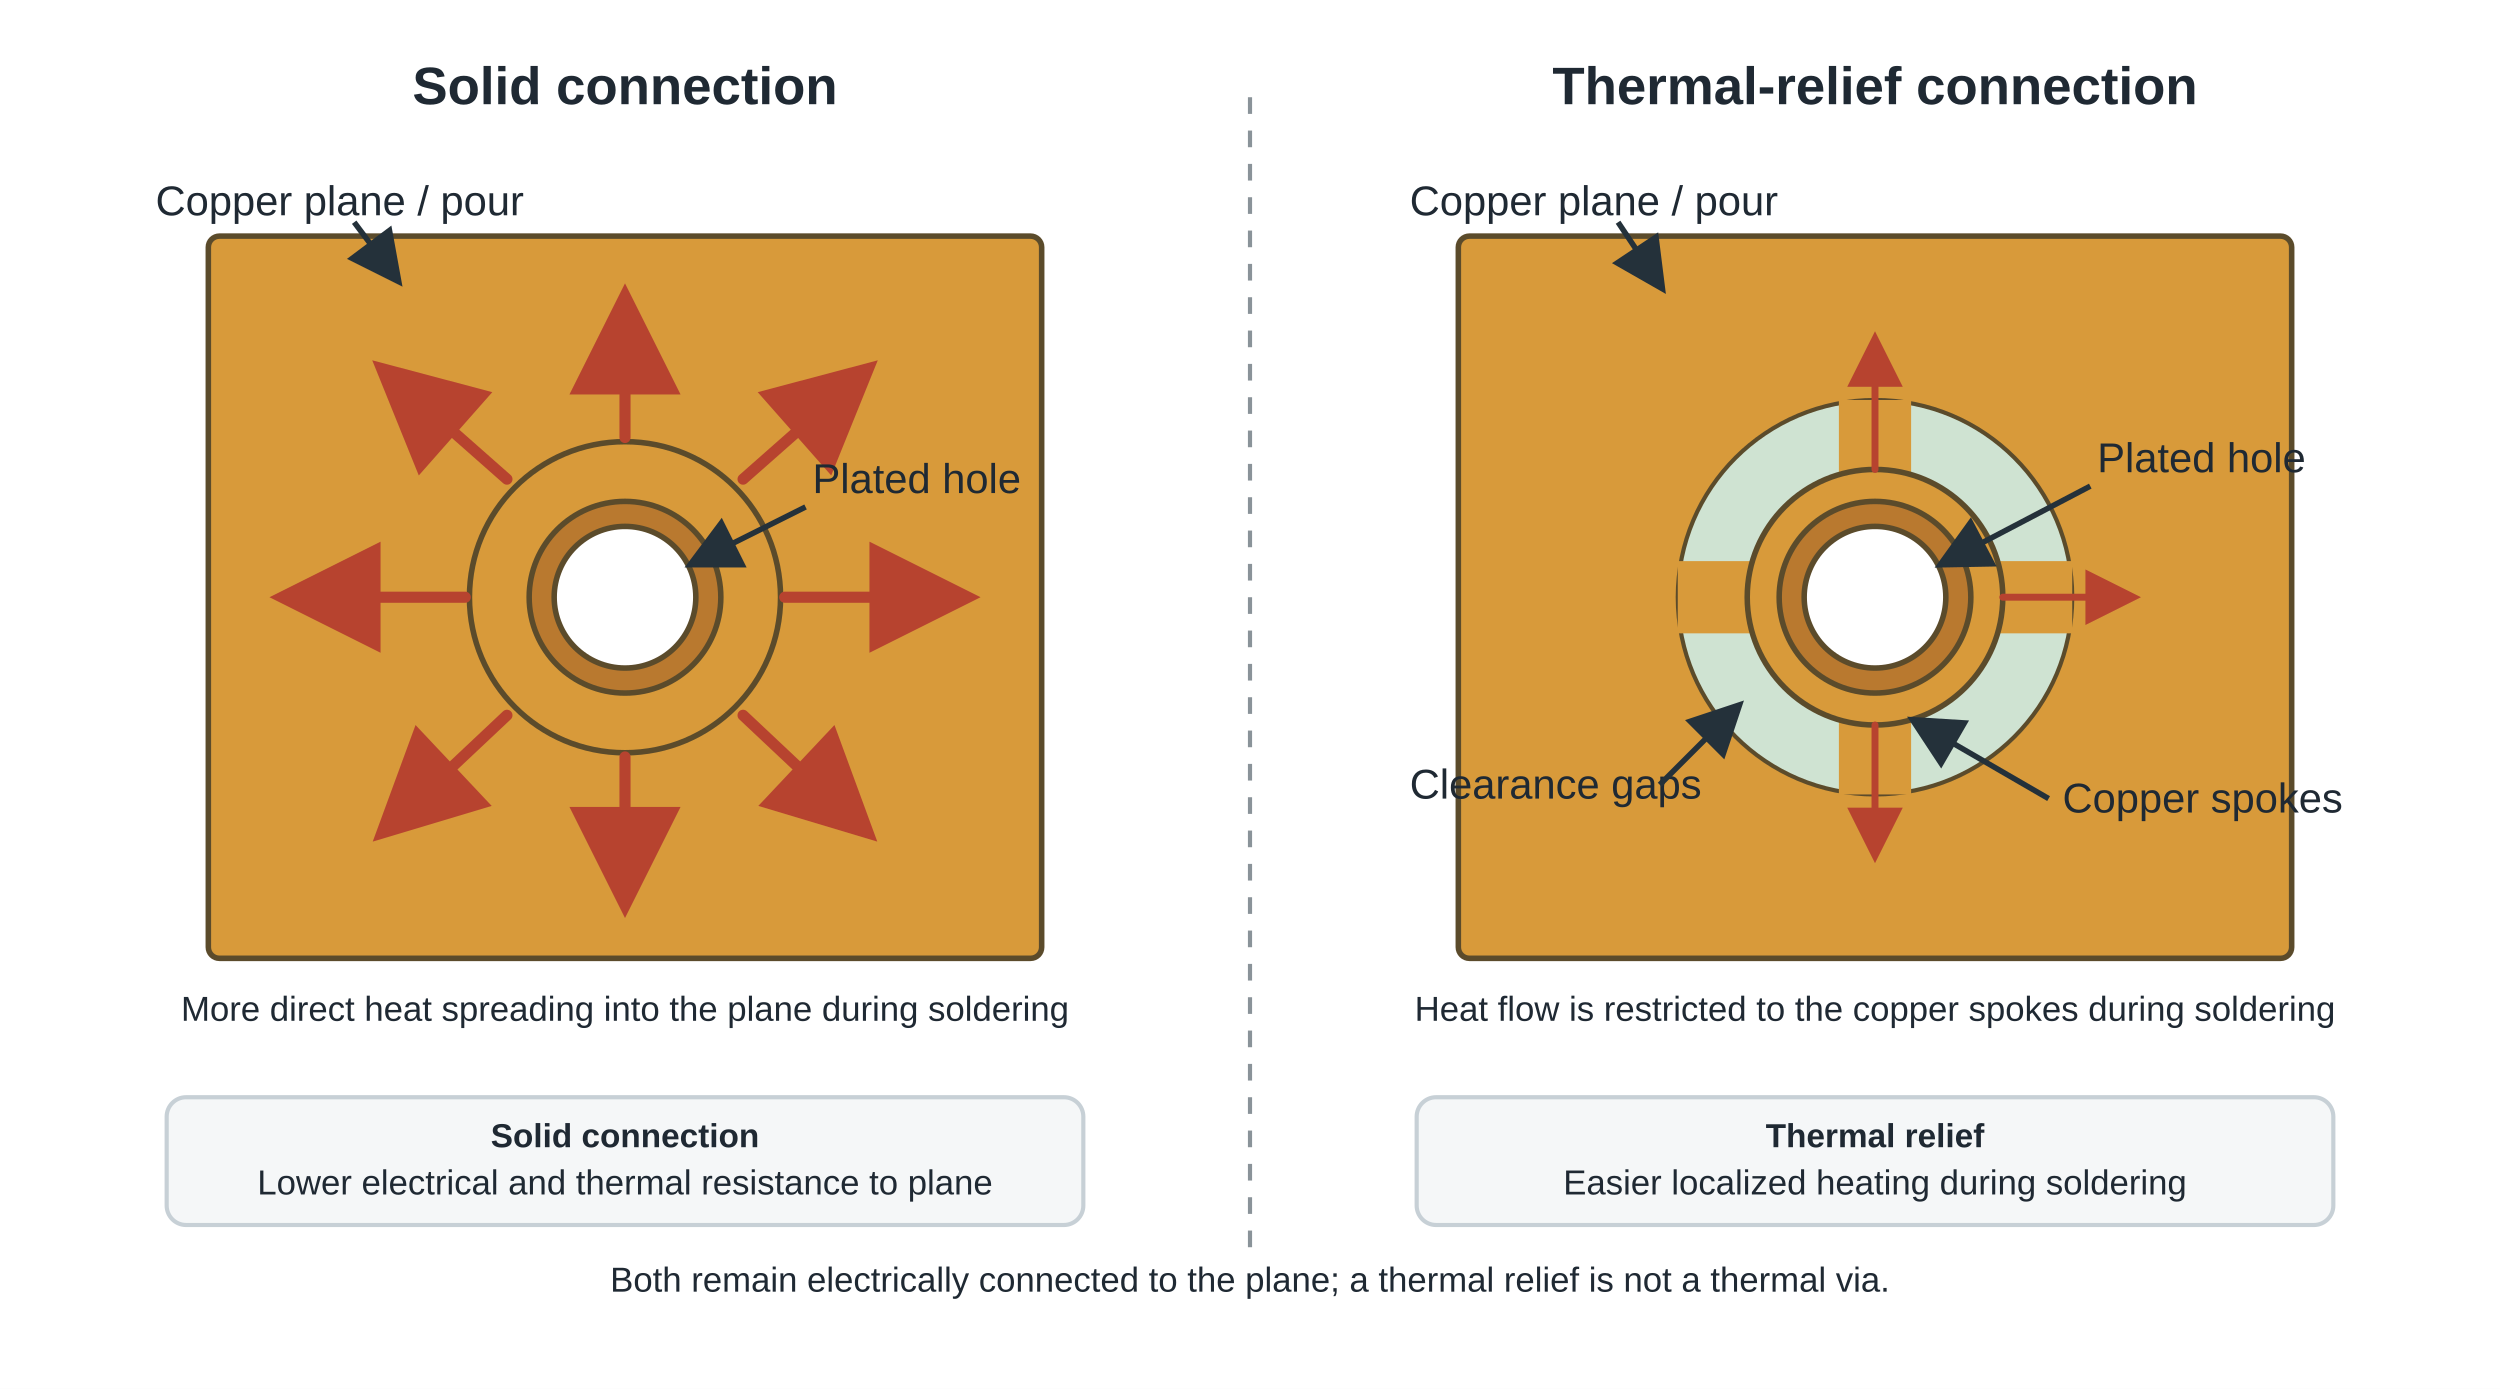
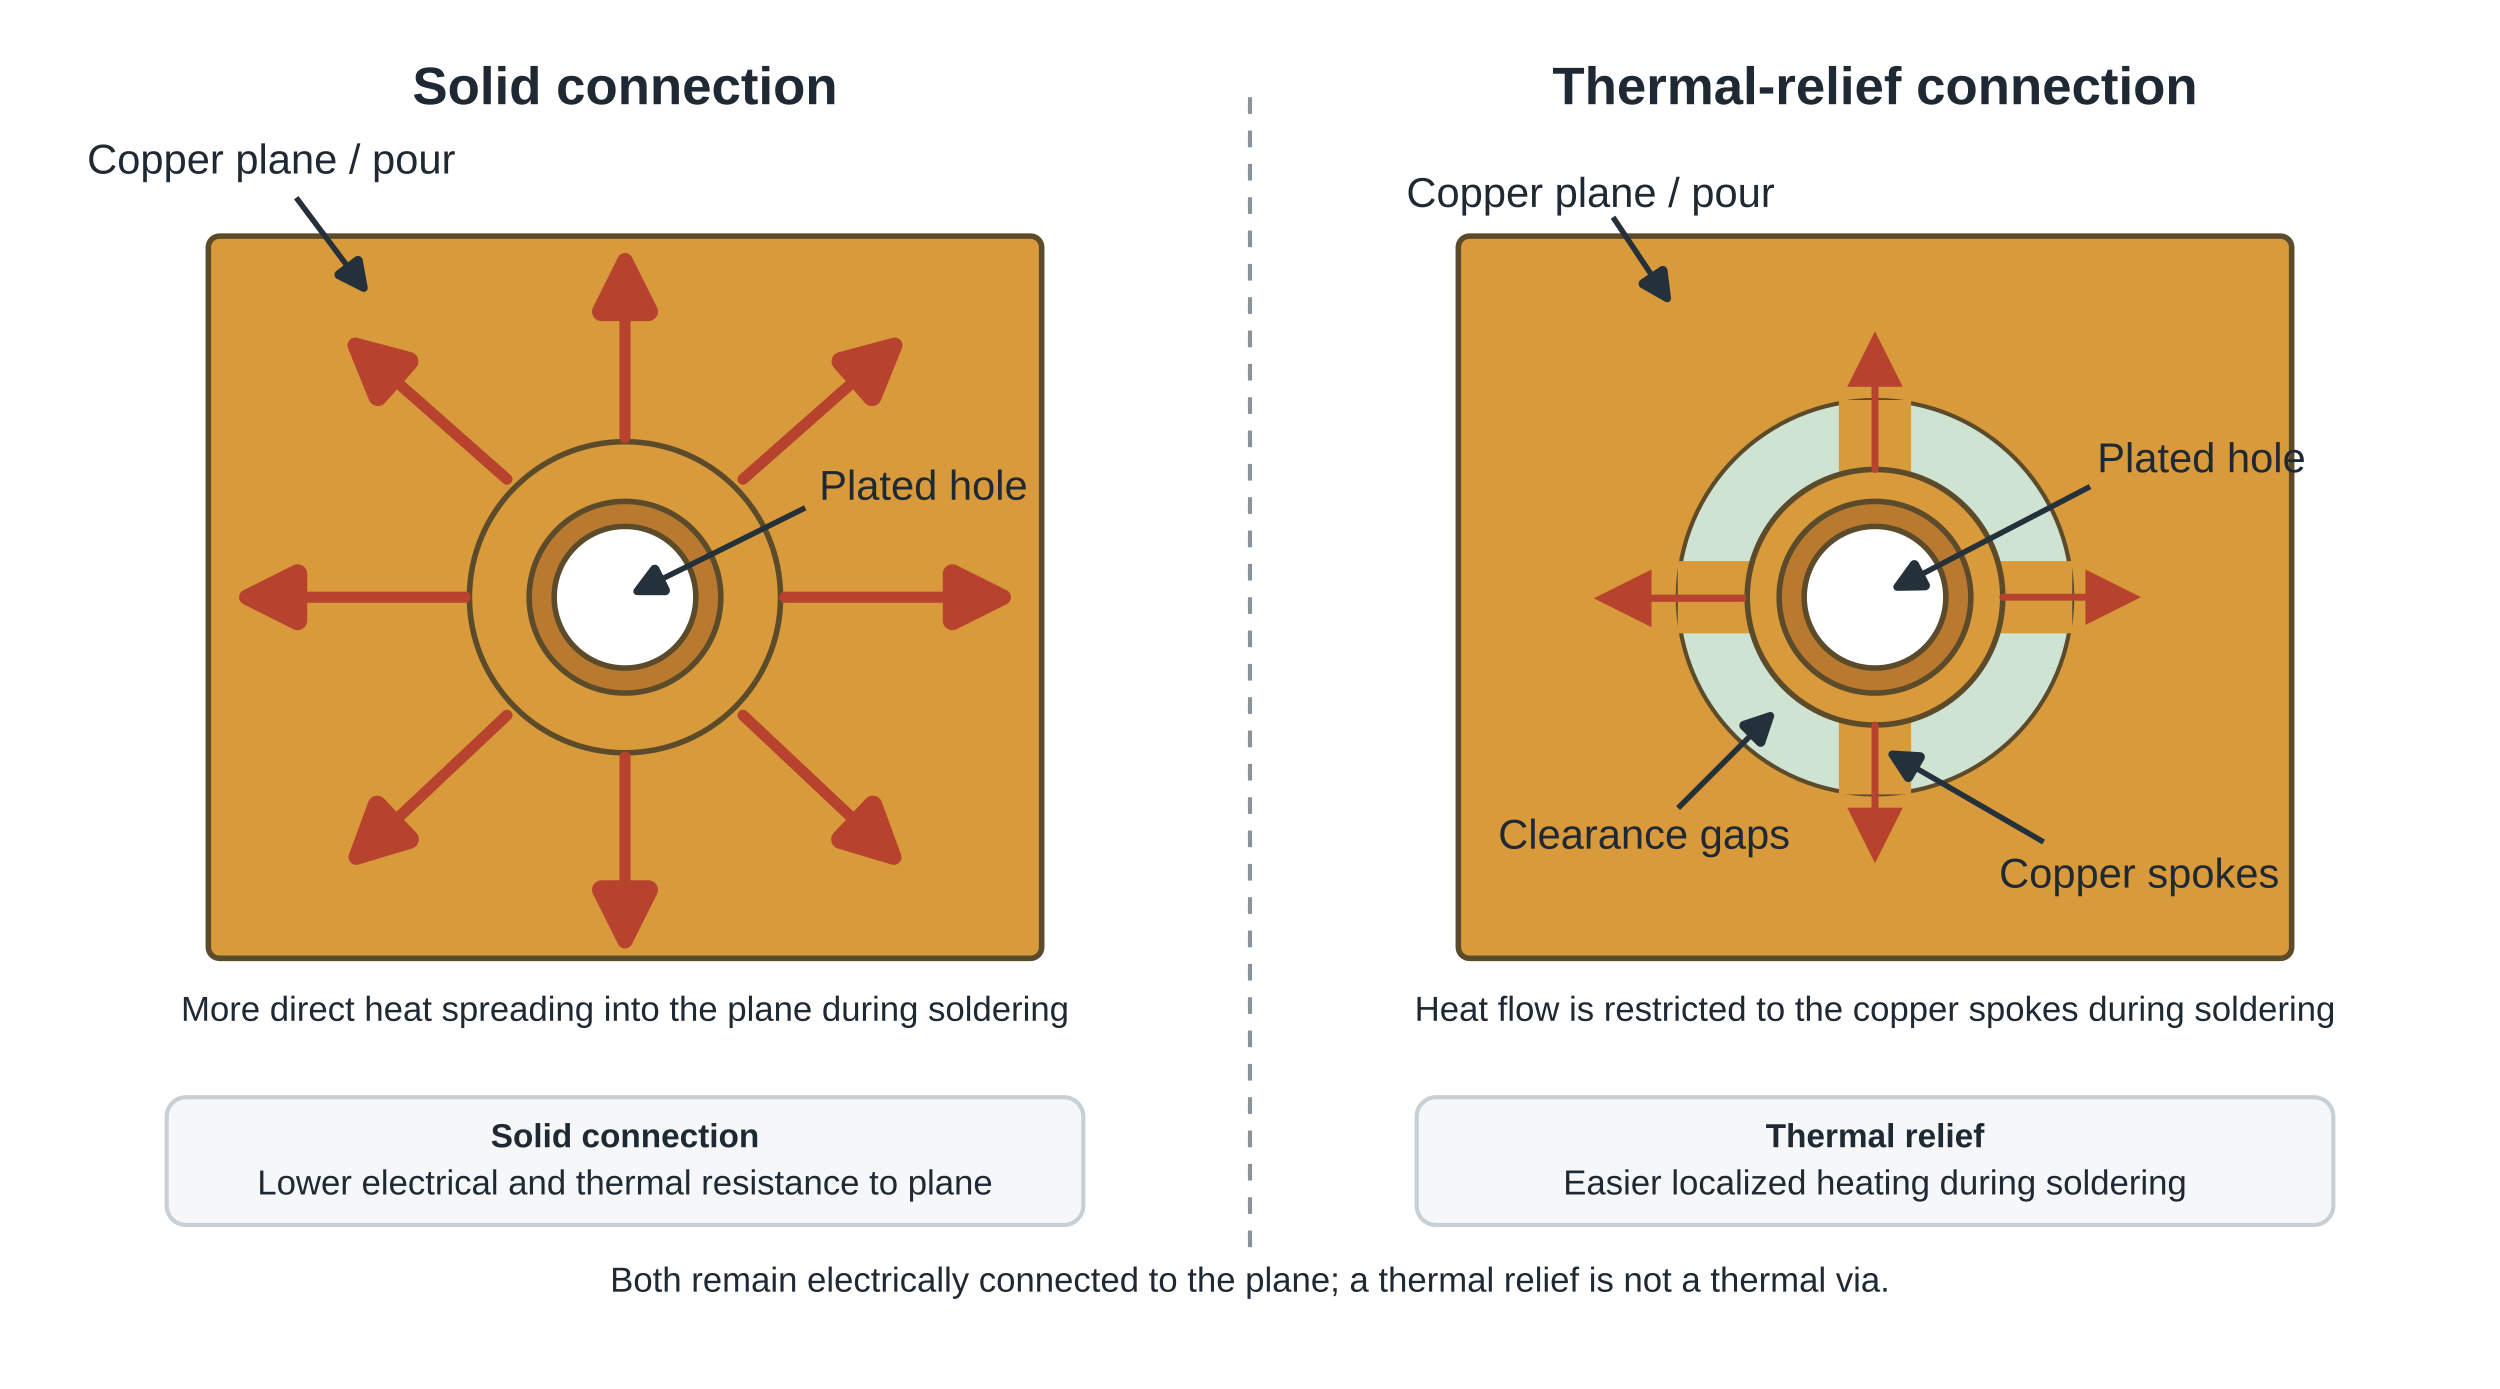
- <svg xmlns="http://www.w3.org/2000/svg" width="1800" height="1000" viewBox="0 0 1800 1000" preserveAspectRatio="xMidYMid meet">
-   <defs>
+ <svg xmlns="http://www.w3.org/2000/svg" width="1800" height="1000" viewBox="0 0 1800 1000" preserveAspectRatio="xMidYMid meet" version="1.1" id="svg32">
+   <defs id="defs3">
+     <marker style="overflow:visible" id="marker42" refX="0" refY="0" orient="auto-start-reverse" markerWidth="1" markerHeight="1" viewBox="0 0 1 1" preserveAspectRatio="xMidYMid">
+       <path transform="scale(0.7)" d="m -0.211,-4.106 6.422,3.211 a 1,1 90 0 1 0,1.789 L -0.211,4.106 A 1.236,1.236 31.717 0 1 -2,3 v -6 a 1.236,1.236 148.283 0 1 1.789,-1.106 z" style="fill:context-stroke;fill-rule:evenodd;stroke:none" id="path42" />
+     </marker>
+     <marker style="overflow:visible" id="marker41" refX="0" refY="0" orient="auto-start-reverse" markerWidth="1" markerHeight="1" viewBox="0 0 1 1" preserveAspectRatio="xMidYMid">
+       <path transform="scale(0.7)" d="m -0.211,-4.106 6.422,3.211 a 1,1 90 0 1 0,1.789 L -0.211,4.106 A 1.236,1.236 31.717 0 1 -2,3 v -6 a 1.236,1.236 148.283 0 1 1.789,-1.106 z" style="fill:context-stroke;fill-rule:evenodd;stroke:none" id="path41" />
+     </marker>
+     <marker style="overflow:visible" id="marker40" refX="0" refY="0" orient="auto-start-reverse" markerWidth="1.001" markerHeight="1.001" viewBox="0 0 1 1" preserveAspectRatio="xMidYMid" markerUnits="strokeWidth">
+       <path transform="scale(0.7)" d="m -0.211,-4.106 6.422,3.211 a 1,1 90 0 1 0,1.789 L -0.211,4.106 A 1.236,1.236 31.717 0 1 -2,3 v -6 a 1.236,1.236 148.283 0 1 1.789,-1.106 z" style="fill:context-stroke;fill-rule:evenodd;stroke:none" id="path40" />
+     </marker>
+     <marker style="overflow:visible" id="marker39" refX="0" refY="0" orient="auto-start-reverse" markerWidth="1" markerHeight="1" viewBox="0 0 1 1" preserveAspectRatio="xMidYMid">
+       <path transform="scale(0.7)" d="m -0.211,-4.106 6.422,3.211 a 1,1 90 0 1 0,1.789 L -0.211,4.106 A 1.236,1.236 31.717 0 1 -2,3 v -6 a 1.236,1.236 148.283 0 1 1.789,-1.106 z" style="fill:context-stroke;fill-rule:evenodd;stroke:none" id="path39" />
+     </marker>
+     <marker style="overflow:visible" id="marker38" refX="0" refY="0" orient="auto-start-reverse" markerWidth="1" markerHeight="1" viewBox="0 0 1 1" preserveAspectRatio="xMidYMid">
+       <path transform="scale(0.7)" d="m -0.211,-4.106 6.422,3.211 a 1,1 90 0 1 0,1.789 L -0.211,4.106 A 1.236,1.236 31.717 0 1 -2,3 v -6 a 1.236,1.236 148.283 0 1 1.789,-1.106 z" style="fill:context-stroke;fill-rule:evenodd;stroke:none" id="path38" />
+     </marker>
+     <marker style="overflow:visible" id="marker37" refX="0" refY="0" orient="auto-start-reverse" markerWidth="1" markerHeight="1" viewBox="0 0 1 1" preserveAspectRatio="xMidYMid">
+       <path transform="scale(0.7)" d="m -0.211,-4.106 6.422,3.211 a 1,1 90 0 1 0,1.789 L -0.211,4.106 A 1.236,1.236 31.717 0 1 -2,3 v -6 a 1.236,1.236 148.283 0 1 1.789,-1.106 z" style="fill:context-stroke;fill-rule:evenodd;stroke:none" id="path37" />
+     </marker>
+     <marker style="overflow:visible" id="marker36" refX="0" refY="0" orient="auto-start-reverse" markerWidth="1" markerHeight="1" viewBox="0 0 1 1" preserveAspectRatio="xMidYMid">
+       <path transform="scale(0.7)" d="m -0.211,-4.106 6.422,3.211 a 1,1 90 0 1 0,1.789 L -0.211,4.106 A 1.236,1.236 31.717 0 1 -2,3 v -6 a 1.236,1.236 148.283 0 1 1.789,-1.106 z" style="fill:context-stroke;fill-rule:evenodd;stroke:none" id="path36" />
+     </marker>
+     <marker style="overflow:visible" id="marker35" refX="0" refY="0" orient="auto-start-reverse" markerWidth="1" markerHeight="1" viewBox="0 0 1 1" preserveAspectRatio="xMidYMid">
+       <path transform="scale(0.7)" d="m -0.211,-4.106 6.422,3.211 a 1,1 90 0 1 0,1.789 L -0.211,4.106 A 1.236,1.236 31.717 0 1 -2,3 v -6 a 1.236,1.236 148.283 0 1 1.789,-1.106 z" style="fill:context-stroke;fill-rule:evenodd;stroke:none" id="path35" />
+     </marker>
+     <marker style="overflow:visible" id="marker34" refX="0" refY="0" orient="auto-start-reverse" markerWidth="1" markerHeight="1" viewBox="0 0 1 1" preserveAspectRatio="xMidYMid">
+       <path transform="scale(0.7)" d="m -0.211,-4.106 6.422,3.211 a 1,1 90 0 1 0,1.789 L -0.211,4.106 A 1.236,1.236 31.717 0 1 -2,3 v -6 a 1.236,1.236 148.283 0 1 1.789,-1.106 z" style="fill:context-stroke;fill-rule:evenodd;stroke:none" id="path34" />
+     </marker>
+     <marker style="overflow:visible" id="marker33" refX="0" refY="0" orient="auto-start-reverse" markerWidth="1" markerHeight="1" viewBox="0 0 1 1" preserveAspectRatio="xMidYMid">
+       <path transform="scale(0.7)" d="m -0.211,-4.106 6.422,3.211 a 1,1 90 0 1 0,1.789 L -0.211,4.106 A 1.236,1.236 31.717 0 1 -2,3 v -6 a 1.236,1.236 148.283 0 1 1.789,-1.106 z" style="fill:context-stroke;fill-rule:evenodd;stroke:none" id="path33" />
+     </marker>
+     <marker style="overflow:visible" id="marker32" refX="0" refY="0" orient="auto-start-reverse" markerWidth="1" markerHeight="1" viewBox="0 0 1 1" preserveAspectRatio="xMidYMid">
+       <path transform="scale(0.7)" d="m -0.211,-4.106 6.422,3.211 a 1,1 90 0 1 0,1.789 L -0.211,4.106 A 1.236,1.236 31.717 0 1 -2,3 v -6 a 1.236,1.236 148.283 0 1 1.789,-1.106 z" style="fill:context-stroke;fill-rule:evenodd;stroke:none" id="path32" />
+     </marker>
+     <marker style="overflow:visible" id="RoundedArrow" refX="0" refY="0" orient="auto-start-reverse" markerWidth="1" markerHeight="1" viewBox="0 0 1 1" preserveAspectRatio="xMidYMid">
+       <path transform="scale(0.7)" d="m -0.211,-4.106 6.422,3.211 a 1,1 90 0 1 0,1.789 L -0.211,4.106 A 1.236,1.236 31.717 0 1 -2,3 v -6 a 1.236,1.236 148.283 0 1 1.789,-1.106 z" style="fill:context-stroke;fill-rule:evenodd;stroke:none" id="path8" />
+     </marker>
    <marker id="arrowDark" markerWidth="10" markerHeight="10" refX="8" refY="5" orient="auto" markerUnits="strokeWidth">
-       <path d="M0,0 L10,5 L0,10 Z" fill="#24313a" />
+       <path d="M0,0 L10,5 L0,10 Z" fill="#24313a" id="path1" />
    </marker>
    <marker id="arrowHeat" markerWidth="10" markerHeight="10" refX="8" refY="5" orient="auto" markerUnits="strokeWidth">
-       <path d="M0,0 L10,5 L0,10 Z" fill="#b7432f" />
+       <path d="M0,0 L10,5 L0,10 Z" fill="#b7432f" id="path2" />
    </marker>
    <marker id="arrowHeatSmall" markerWidth="8" markerHeight="8" refX="6.5" refY="4" orient="auto" markerUnits="strokeWidth">
-       <path d="M0,0 L8,4 L0,8 Z" fill="#b7432f" />
+       <path d="M0,0 L8,4 L0,8 Z" fill="#b7432f" id="path3" />
    </marker>
-     <style>
+     <style id="style3">
      .label { font-family: Arial, Helvetica, sans-serif; fill:#1f2933; font-size:30px; }
      .small { font-family: Arial, Helvetica, sans-serif; fill:#1f2933; font-size:25px; }
      .panel { font-family: Arial, Helvetica, sans-serif; fill:#1f2933; font-size:38px; font-weight:700; }
      .compare { font-family: Arial, Helvetica, sans-serif; fill:#1f2933; font-size:24px; font-weight:600; }
      .leader { stroke:#24313a; stroke-width:4; fill:none; marker-end:url(#arrowDark); }
      .heat { stroke:#b7432f; stroke-width:8; fill:none; marker-end:url(#arrowHeat); stroke-linecap:round; }
      .heatRestricted { stroke:#b7432f; stroke-width:5; fill:none; marker-end:url(#arrowHeatSmall); stroke-linecap:round; }
    </style>
+     <marker id="arrowHeatSmall-7" markerWidth="8" markerHeight="8" refX="6.5" refY="4" orient="auto" markerUnits="strokeWidth">
+       <path d="M 0,0 8,4 0,8 Z" fill="#b7432f" id="path3-9" />
+     </marker>
  </defs>
-   <rect x="0" y="0" width="1800" height="1000" fill="#ffffff" />
-   <line x1="900" y1="70" x2="900" y2="905" stroke="#8a9399" stroke-width="3" stroke-dasharray="12 12" />
-   <text x="450" y="75" class="panel" text-anchor="middle">Solid connection</text>
-   <text x="1350" y="75" class="panel" text-anchor="middle">Thermal-relief connection</text>
-   <rect x="150" y="170" width="600" height="520" rx="8" fill="#d89a3a" stroke="#5b4b2b" stroke-width="4" />
-   <circle cx="450" cy="430" r="112" fill="#d89a3a" stroke="#5b4b2b" stroke-width="4" />
-   <circle cx="450" cy="430" r="69" fill="#b9792f" stroke="#5b4b2b" stroke-width="4" />
-   <circle cx="450" cy="430" r="51" fill="#ffffff" stroke="#5b4b2b" stroke-width="4" />
-   <line x1="450" y1="315" x2="450" y2="220" class="heat" />
-   <line x1="535" y1="345" x2="620" y2="270" class="heat" />
-   <line x1="565" y1="430" x2="690" y2="430" class="heat" />
-   <line x1="535" y1="515" x2="620" y2="595" class="heat" />
-   <line x1="450" y1="545" x2="450" y2="645" class="heat" />
-   <line x1="365" y1="515" x2="280" y2="595" class="heat" />
-   <line x1="335" y1="430" x2="210" y2="430" class="heat" />
-   <line x1="365" y1="345" x2="280" y2="270" class="heat" />
-   <text x="112" y="155" class="label">Copper plane / pour</text>
-   <path d="M255,160 L285,200" class="leader" />
-   <text x="585" y="355" class="label">Plated hole</text>
-   <path d="M580,365 L500,405" class="leader" />
-   <text x="450" y="735" class="small" text-anchor="middle">More direct heat spreading into the plane during soldering</text>
-   <rect x="1050" y="170" width="600" height="520" rx="8" fill="#d89a3a" stroke="#5b4b2b" stroke-width="4" />
-   <circle cx="1350" cy="430" r="142" fill="#cfe3d2" stroke="#5b4b2b" stroke-width="3" />
-   <rect x="1324" y="288" width="52" height="90" fill="#d89a3a" />
-   <rect x="1324" y="482" width="52" height="90" fill="#d89a3a" />
-   <rect x="1208" y="404" width="90" height="52" fill="#d89a3a" />
-   <rect x="1402" y="404" width="90" height="52" fill="#d89a3a" />
-   <circle cx="1350" cy="430" r="92" fill="#d89a3a" stroke="#5b4b2b" stroke-width="4" />
-   <circle cx="1350" cy="430" r="69" fill="#b9792f" stroke="#5b4b2b" stroke-width="4" />
-   <circle cx="1350" cy="430" r="51" fill="#ffffff" stroke="#5b4b2b" stroke-width="4" />
-   <line x1="1350" y1="338" x2="1350" y2="246" class="heatRestricted" />
-   <line x1="1442" y1="430" x2="1534" y2="430" class="heatRestricted" />
-   <line x1="1350" y1="522" x2="1350" y2="614" class="heatRestricted" />
-   <text x="1015" y="155" class="label">Copper plane / pour</text>
-   <path d="M1165,160 L1195,205" class="leader" />
-   <text x="1510" y="340" class="label">Plated hole</text>
-   <path d="M1505,350 L1400,405" class="leader" />
-   <text x="1485" y="585" class="label">Copper spokes</text>
-   <path d="M1475,575 L1380,520" class="leader" />
-   <text x="1015" y="575" class="label">Clearance gaps</text>
-   <path d="M1195,565 L1250,510" class="leader" />
-   <text x="1350" y="735" class="small" text-anchor="middle">Heat flow is restricted to the copper spokes during soldering</text>
-   <rect x="120" y="790" width="660" height="92" rx="14" fill="#f5f7f8" stroke="#c7d0d6" stroke-width="3" />
-   <text x="450" y="826" class="compare" text-anchor="middle">Solid connection</text>
-   <text x="450" y="860" class="small" text-anchor="middle">Lower electrical and thermal resistance to plane</text>
-   <rect x="1020" y="790" width="660" height="92" rx="14" fill="#f5f7f8" stroke="#c7d0d6" stroke-width="3" />
-   <text x="1350" y="826" class="compare" text-anchor="middle">Thermal relief</text>
-   <text x="1350" y="860" class="small" text-anchor="middle">Easier localized heating during soldering</text>
-   <text x="900" y="930" class="small" text-anchor="middle">Both remain electrically connected to the plane; a thermal relief is not a thermal via.</text>
+   <rect x="0" y="0" width="1800" height="1000" fill="#ffffff" id="rect3" />
+   <line x1="900" y1="70" x2="900" y2="905" stroke="#8a9399" stroke-width="3" stroke-dasharray="12 12" id="line3" />
+   <text x="450" y="75" class="panel" text-anchor="middle" id="text3">Solid connection</text>
+   <text x="1350" y="75" class="panel" text-anchor="middle" id="text4">Thermal-relief connection</text>
+   <rect x="150" y="170" width="600" height="520" rx="8" fill="#d89a3a" stroke="#5b4b2b" stroke-width="4" id="rect4" />
+   <circle cx="450" cy="430" r="112" fill="#d89a3a" stroke="#5b4b2b" stroke-width="4" id="circle4" />
+   <circle cx="450" cy="430" r="69" fill="#b9792f" stroke="#5b4b2b" stroke-width="4" id="circle5" />
+   <circle cx="450" cy="430" r="51" fill="#ffffff" stroke="#5b4b2b" stroke-width="4" id="circle6" />
+   <line x1="450" y1="315" x2="450" y2="220" class="heat" id="line6" style="marker-end:url(#marker35)" />
+   <line x1="535" y1="345" x2="620" y2="270" class="heat" id="line7" style="marker-end:url(#RoundedArrow)" />
+   <line x1="565" y1="430" x2="690" y2="430" class="heat" id="line8" style="marker-end:url(#marker32)" />
+   <line x1="535" y1="515" x2="620" y2="595" class="heat" id="line9" style="marker-end:url(#marker33)" />
+   <line x1="450" y1="545" x2="450" y2="645" class="heat" id="line10" style="marker-end:url(#marker34)" />
+   <line x1="365" y1="515" x2="280" y2="595" class="heat" id="line11" style="marker-end:url(#marker38)" />
+   <line x1="335" y1="430" x2="210" y2="430" class="heat" id="line12" style="marker-end:url(#marker37)" />
+   <line x1="365" y1="345" x2="280" y2="270" class="heat" id="line13" style="marker-end:url(#marker36)" />
+   <text x="62.721" y="124.952" class="label" id="text13">Copper plane / pour</text>
+   <path d="m 213.298,142.328 39.004,52.132" class="leader" id="path13" style="marker-end:url(#RoundedArrow)" />
+   <text x="589.808" y="359.808" class="label" id="text14">Plated hole</text>
+   <path d="M 579.762,365.625 473.245,418.535" class="leader" id="path14" style="marker-end:url(#marker42)" />
+   <text x="450" y="735" class="small" text-anchor="middle" id="text15">More direct heat spreading into the plane during soldering</text>
+   <rect x="1050" y="170" width="600" height="520" rx="8" fill="#d89a3a" stroke="#5b4b2b" stroke-width="4" id="rect15" />
+   <circle cx="1350" cy="430" r="142" fill="#cfe3d2" stroke="#5b4b2b" stroke-width="3" id="circle15" />
+   <rect x="1324" y="288" width="52" height="90" fill="#d89a3a" id="rect16" />
+   <rect x="1324" y="482" width="52" height="90" fill="#d89a3a" id="rect17" />
+   <rect x="1208" y="404" width="90" height="52" fill="#d89a3a" id="rect18" />
+   <rect x="1402" y="404" width="90" height="52" fill="#d89a3a" id="rect19" />
+   <circle cx="1350" cy="430" r="92" fill="#d89a3a" stroke="#5b4b2b" stroke-width="4" id="circle19" />
+   <circle cx="1350" cy="430" r="69" fill="#b9792f" stroke="#5b4b2b" stroke-width="4" id="circle20" />
+   <circle cx="1350" cy="430" r="51" fill="#ffffff" stroke="#5b4b2b" stroke-width="4" id="circle21" />
+   <line x1="1350" y1="338" x2="1350" y2="246" class="heatRestricted" id="line21" />
+   <line x1="1442" y1="430" x2="1534" y2="430" class="heatRestricted" id="line22" />
+   <line x1="1254.785" y1="430.769" x2="1155.289" y2="430.769" class="heatRestricted" id="line22-8" style="fill:none;stroke:#b7432f;stroke-width:5.2;stroke-linecap:round;marker-end:url(#arrowHeatSmall-7)" />
+   <line x1="1350" y1="522" x2="1350" y2="614" class="heatRestricted" id="line23" />
+   <text x="1012.596" y="148.99" class="label" id="text23">Copper plane / pour</text>
+   <path d="m 1161.394,156.394 30,45" class="leader" id="path23" style="marker-end:url(#marker41)" />
+   <text x="1510" y="340" class="label" id="text24">Plated hole</text>
+   <path d="m 1504.856,350.344 -124.539,64.811" class="leader" id="path24" style="marker-end:url(#marker34)" />
+   <text x="1439.327" y="639.087" class="label" id="text25">Copper spokes</text>
+   <path d="m 1471.394,606.25 -95,-55" class="leader" id="path25" style="marker-end:url(#marker40)" />
+   <text x="1078.702" y="611.058" class="label" id="text26">Clearance gaps</text>
+   <path d="m 1208.221,581.827 55,-55" class="leader" id="path26" style="marker-end:url(#marker39)" />
+   <text x="1350" y="735" class="small" text-anchor="middle" id="text27">Heat flow is restricted to the copper spokes during soldering</text>
+   <rect x="120" y="790" width="660" height="92" rx="14" fill="#f5f7f8" stroke="#c7d0d6" stroke-width="3" id="rect27" />
+   <text x="450" y="826" class="compare" text-anchor="middle" id="text28">Solid connection</text>
+   <text x="450" y="860" class="small" text-anchor="middle" id="text29">Lower electrical and thermal resistance to plane</text>
+   <rect x="1020" y="790" width="660" height="92" rx="14" fill="#f5f7f8" stroke="#c7d0d6" stroke-width="3" id="rect29" />
+   <text x="1350" y="826" class="compare" text-anchor="middle" id="text30">Thermal relief</text>
+   <text x="1350" y="860" class="small" text-anchor="middle" id="text31">Easier localized heating during soldering</text>
+   <text x="900" y="930" class="small" text-anchor="middle" id="text32">Both remain electrically connected to the plane; a thermal relief is not a thermal via.</text>
</svg>
